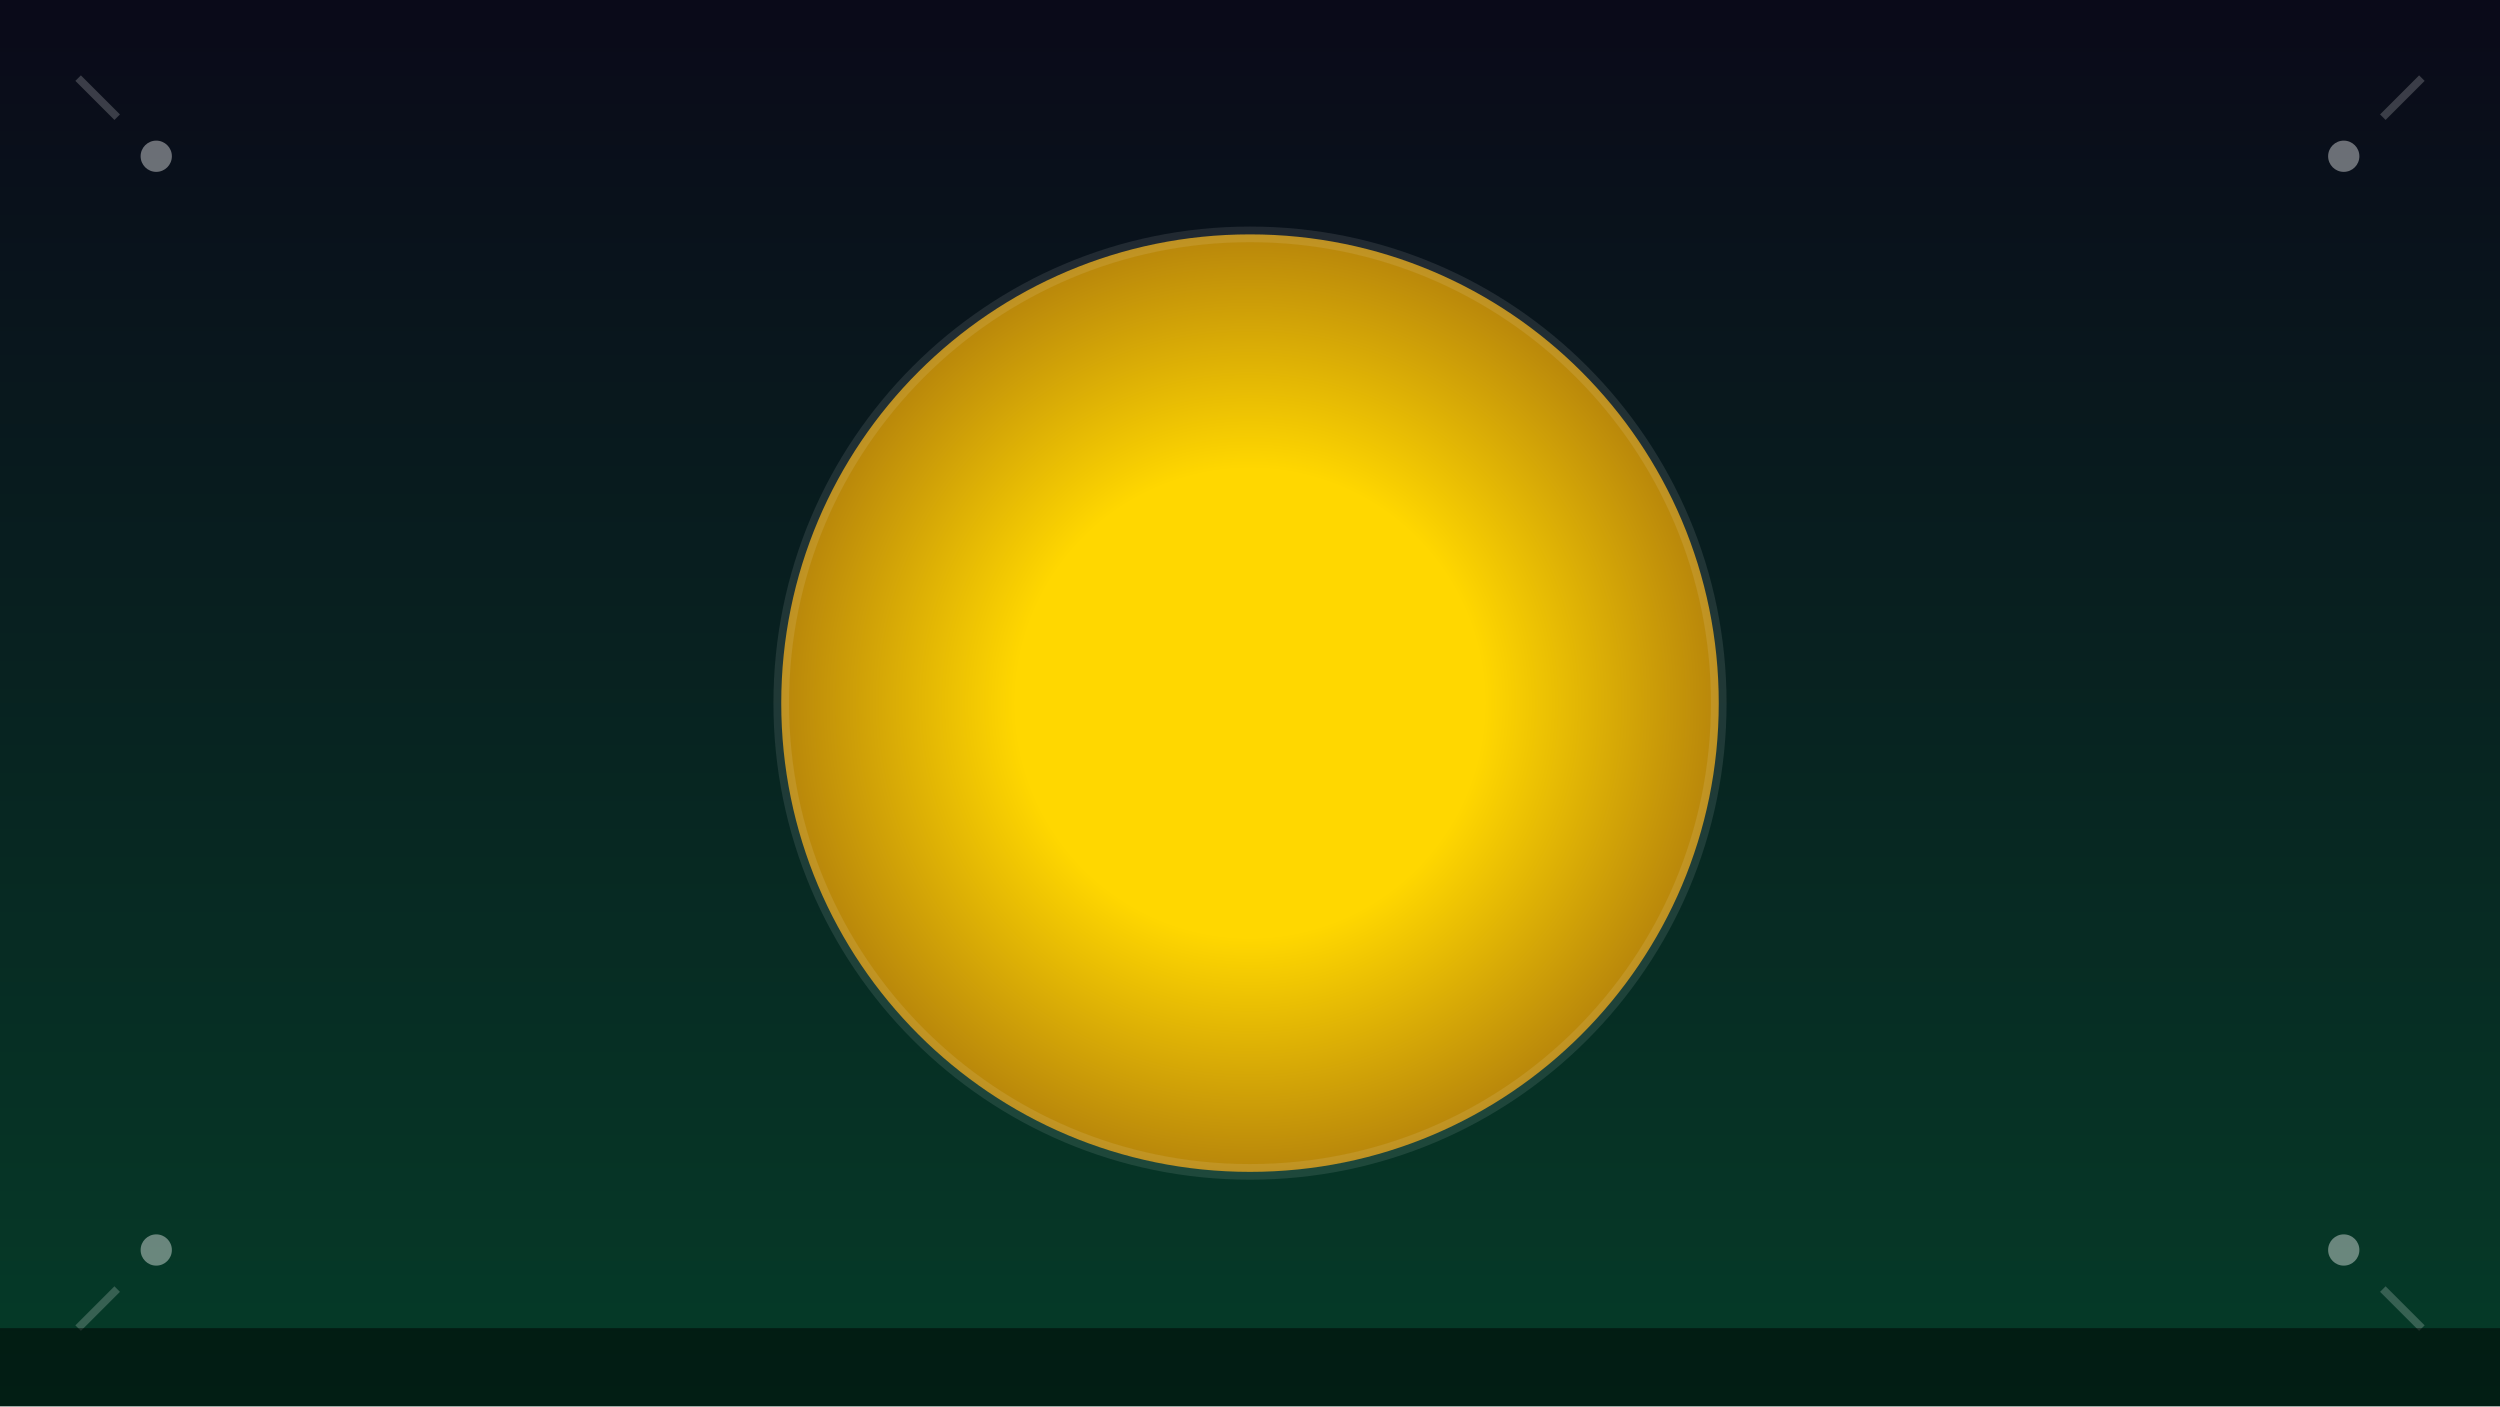
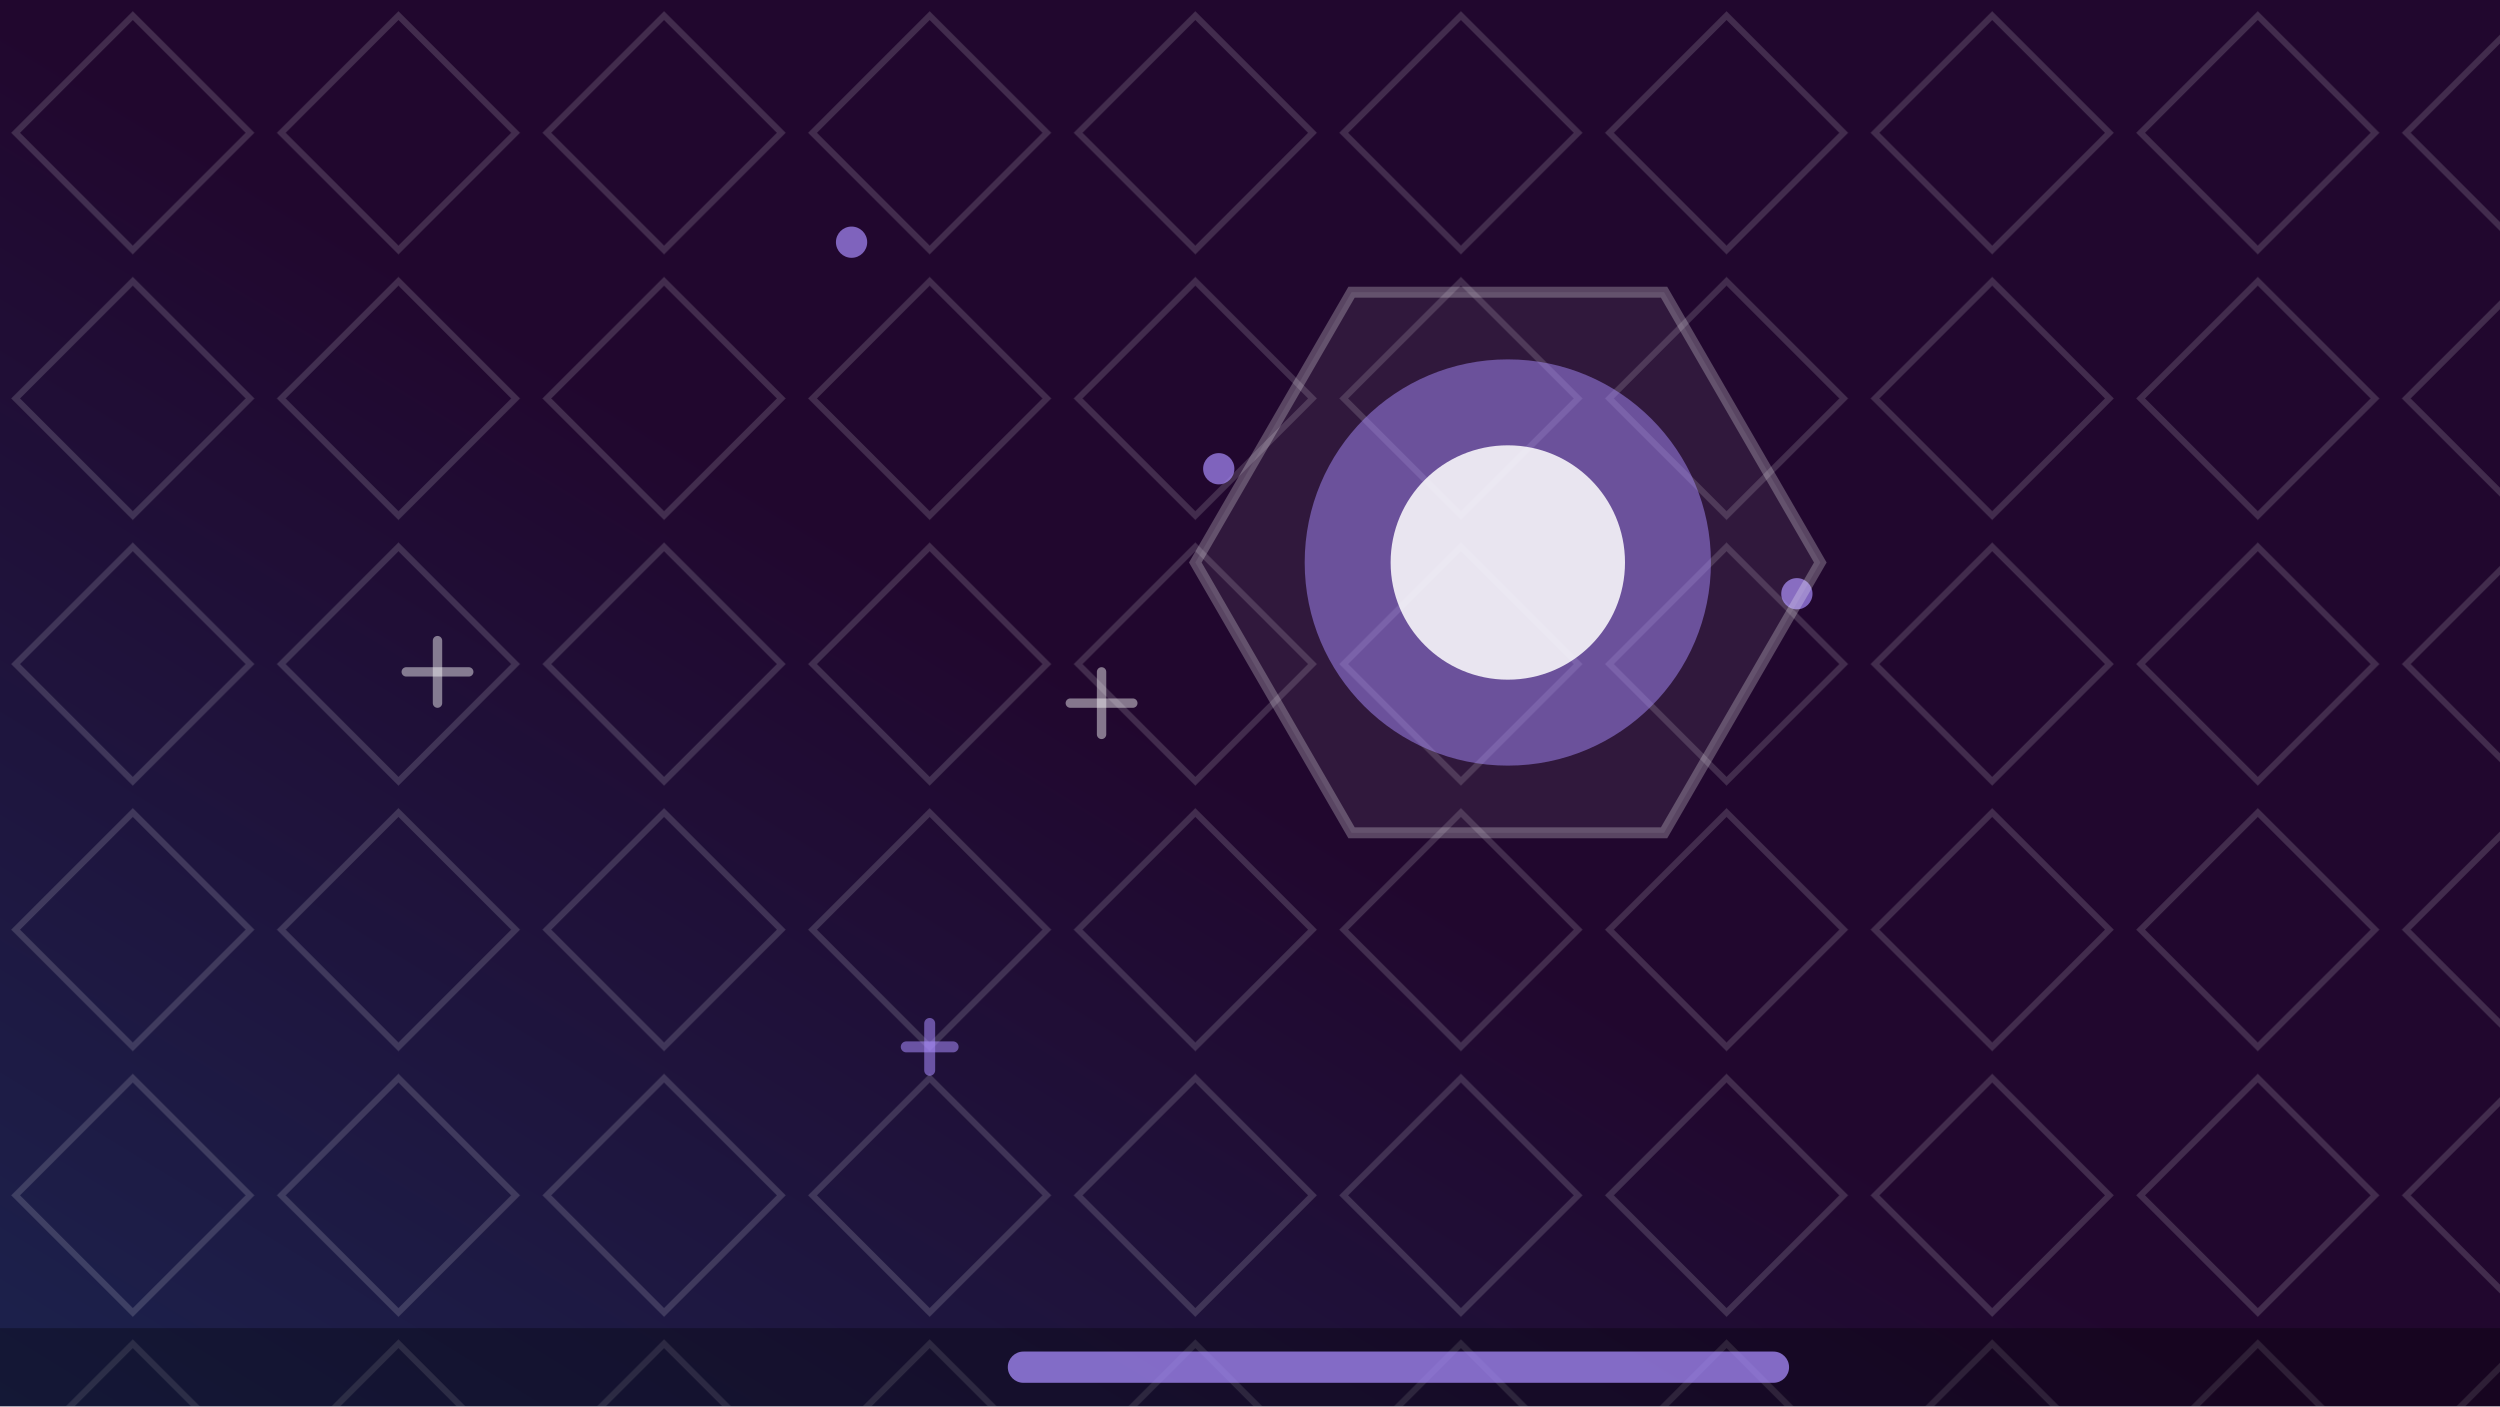
- <svg xmlns="http://www.w3.org/2000/svg" viewBox="0 0 320 180" width="320" height="180">
+ <svg xmlns="http://www.w3.org/2000/svg" width="320" height="180" viewBox="0 0 320 180" preserveAspectRatio="xMidYMid slice">
  <defs>
-     <linearGradient id="bgGradient" x1="0" y1="0" x2="0" y2="1">
-       <stop offset="0%" style="stop-color:rgb(10,10,25);stop-opacity:1" />
-       <stop offset="100%" style="stop-color:rgb(5,60,40);stop-opacity:1" />
+     <linearGradient id="bg-brsy0" gradientTransform="rotate(138)">
+       <stop offset="0%" stop-color="hsl(279 72% 10.5%)" />
+       <stop offset="100%" stop-color="hsl(220 58% 23.2%)" />
    </linearGradient>
-     <radialGradient id="circleGradient" cx="0.5" cy="0.5" r="0.5">
-       <stop offset="50%" style="stop-color:rgb(255,215,0);stop-opacity:1" />
-       <stop offset="100%" style="stop-color:rgb(184,134,11);stop-opacity:1" />
-     </radialGradient>
+     <pattern id="pat-cugfm" x="0" y="0" width="34" height="34" patternUnits="userSpaceOnUse">
+       <polygon points="17,2 32,17 17,32 2,17" fill="none" stroke="white" stroke-opacity="0.15" stroke-width="0.8" />
+     </pattern>
  </defs>
-   <rect width="320" height="180" fill="url(#bgGradient)" />
-   <circle cx="160" cy="90" r="60" fill="url(#circleGradient)" stroke="rgba(255,255,255,0.1)" stroke-width="2" />
-   <g fill="rgba(255,255,255,0.4)">
-     <circle cx="20" cy="20" r="2" />
-     <circle cx="300" cy="20" r="2" />
-     <circle cx="20" cy="160" r="2" />
-     <circle cx="300" cy="160" r="2" />
-     <path d="M10 10 L15 15 M310 10 L305 15 M10 170 L15 165 M310 170 L305 165" stroke="rgba(255,255,255,0.2)" stroke-width="1" />
+   <rect width="320" height="180" fill="url(#bg-brsy0)" />
+   <rect width="320" height="180" fill="url(#pat-cugfm)" />
+   <circle cx="109" cy="31" r="2" fill="#a78bfa" fill-opacity="0.7" />
+   <g transform="translate(119 134)" stroke="#a78bfa" stroke-opacity="0.55" stroke-linecap="round" stroke-width="1.4">
+     <line x1="-3" y1="0" x2="3" y2="0" />
+     <line x1="0" y1="-3" x2="0" y2="3" />
  </g>
-   <rect y="170" width="320" height="10" fill="rgba(0,0,0,0.5)" />
+   <g transform="translate(56 86)" stroke="white" stroke-opacity="0.45" stroke-linecap="round" stroke-width="1.2">
+     <line x1="-4" y1="0" x2="4" y2="0" />
+     <line x1="0" y1="-4" x2="0" y2="4" />
+   </g>
+   <circle cx="156" cy="60" r="2" fill="#a78bfa" fill-opacity="0.7" />
+   <g transform="translate(141 90)" stroke="white" stroke-opacity="0.45" stroke-linecap="round" stroke-width="1.2">
+     <line x1="-4" y1="0" x2="4" y2="0" />
+     <line x1="0" y1="-4" x2="0" y2="4" />
+   </g>
+   <circle cx="230" cy="76" r="2" fill="#a78bfa" fill-opacity="0.7" />
+   <polygon points="233.0,72.0 213.0,106.6 173.0,106.6 153.0,72.0 173.0,37.4 213.0,37.4" fill="white" fill-opacity="0.07" stroke="white" stroke-opacity="0.25" stroke-width="1.4" />
+   <circle cx="193" cy="72" r="26" fill="#a78bfa" fill-opacity="0.5" />
+   <circle cx="193" cy="72" r="15" fill="white" fill-opacity="0.85" />
+   <rect x="0" y="170" width="320" height="10" fill="black" fill-opacity="0.3" />
+   <rect x="129" y="173" width="100" height="4" rx="2" fill="#a78bfa" fill-opacity="0.75" />
</svg>
